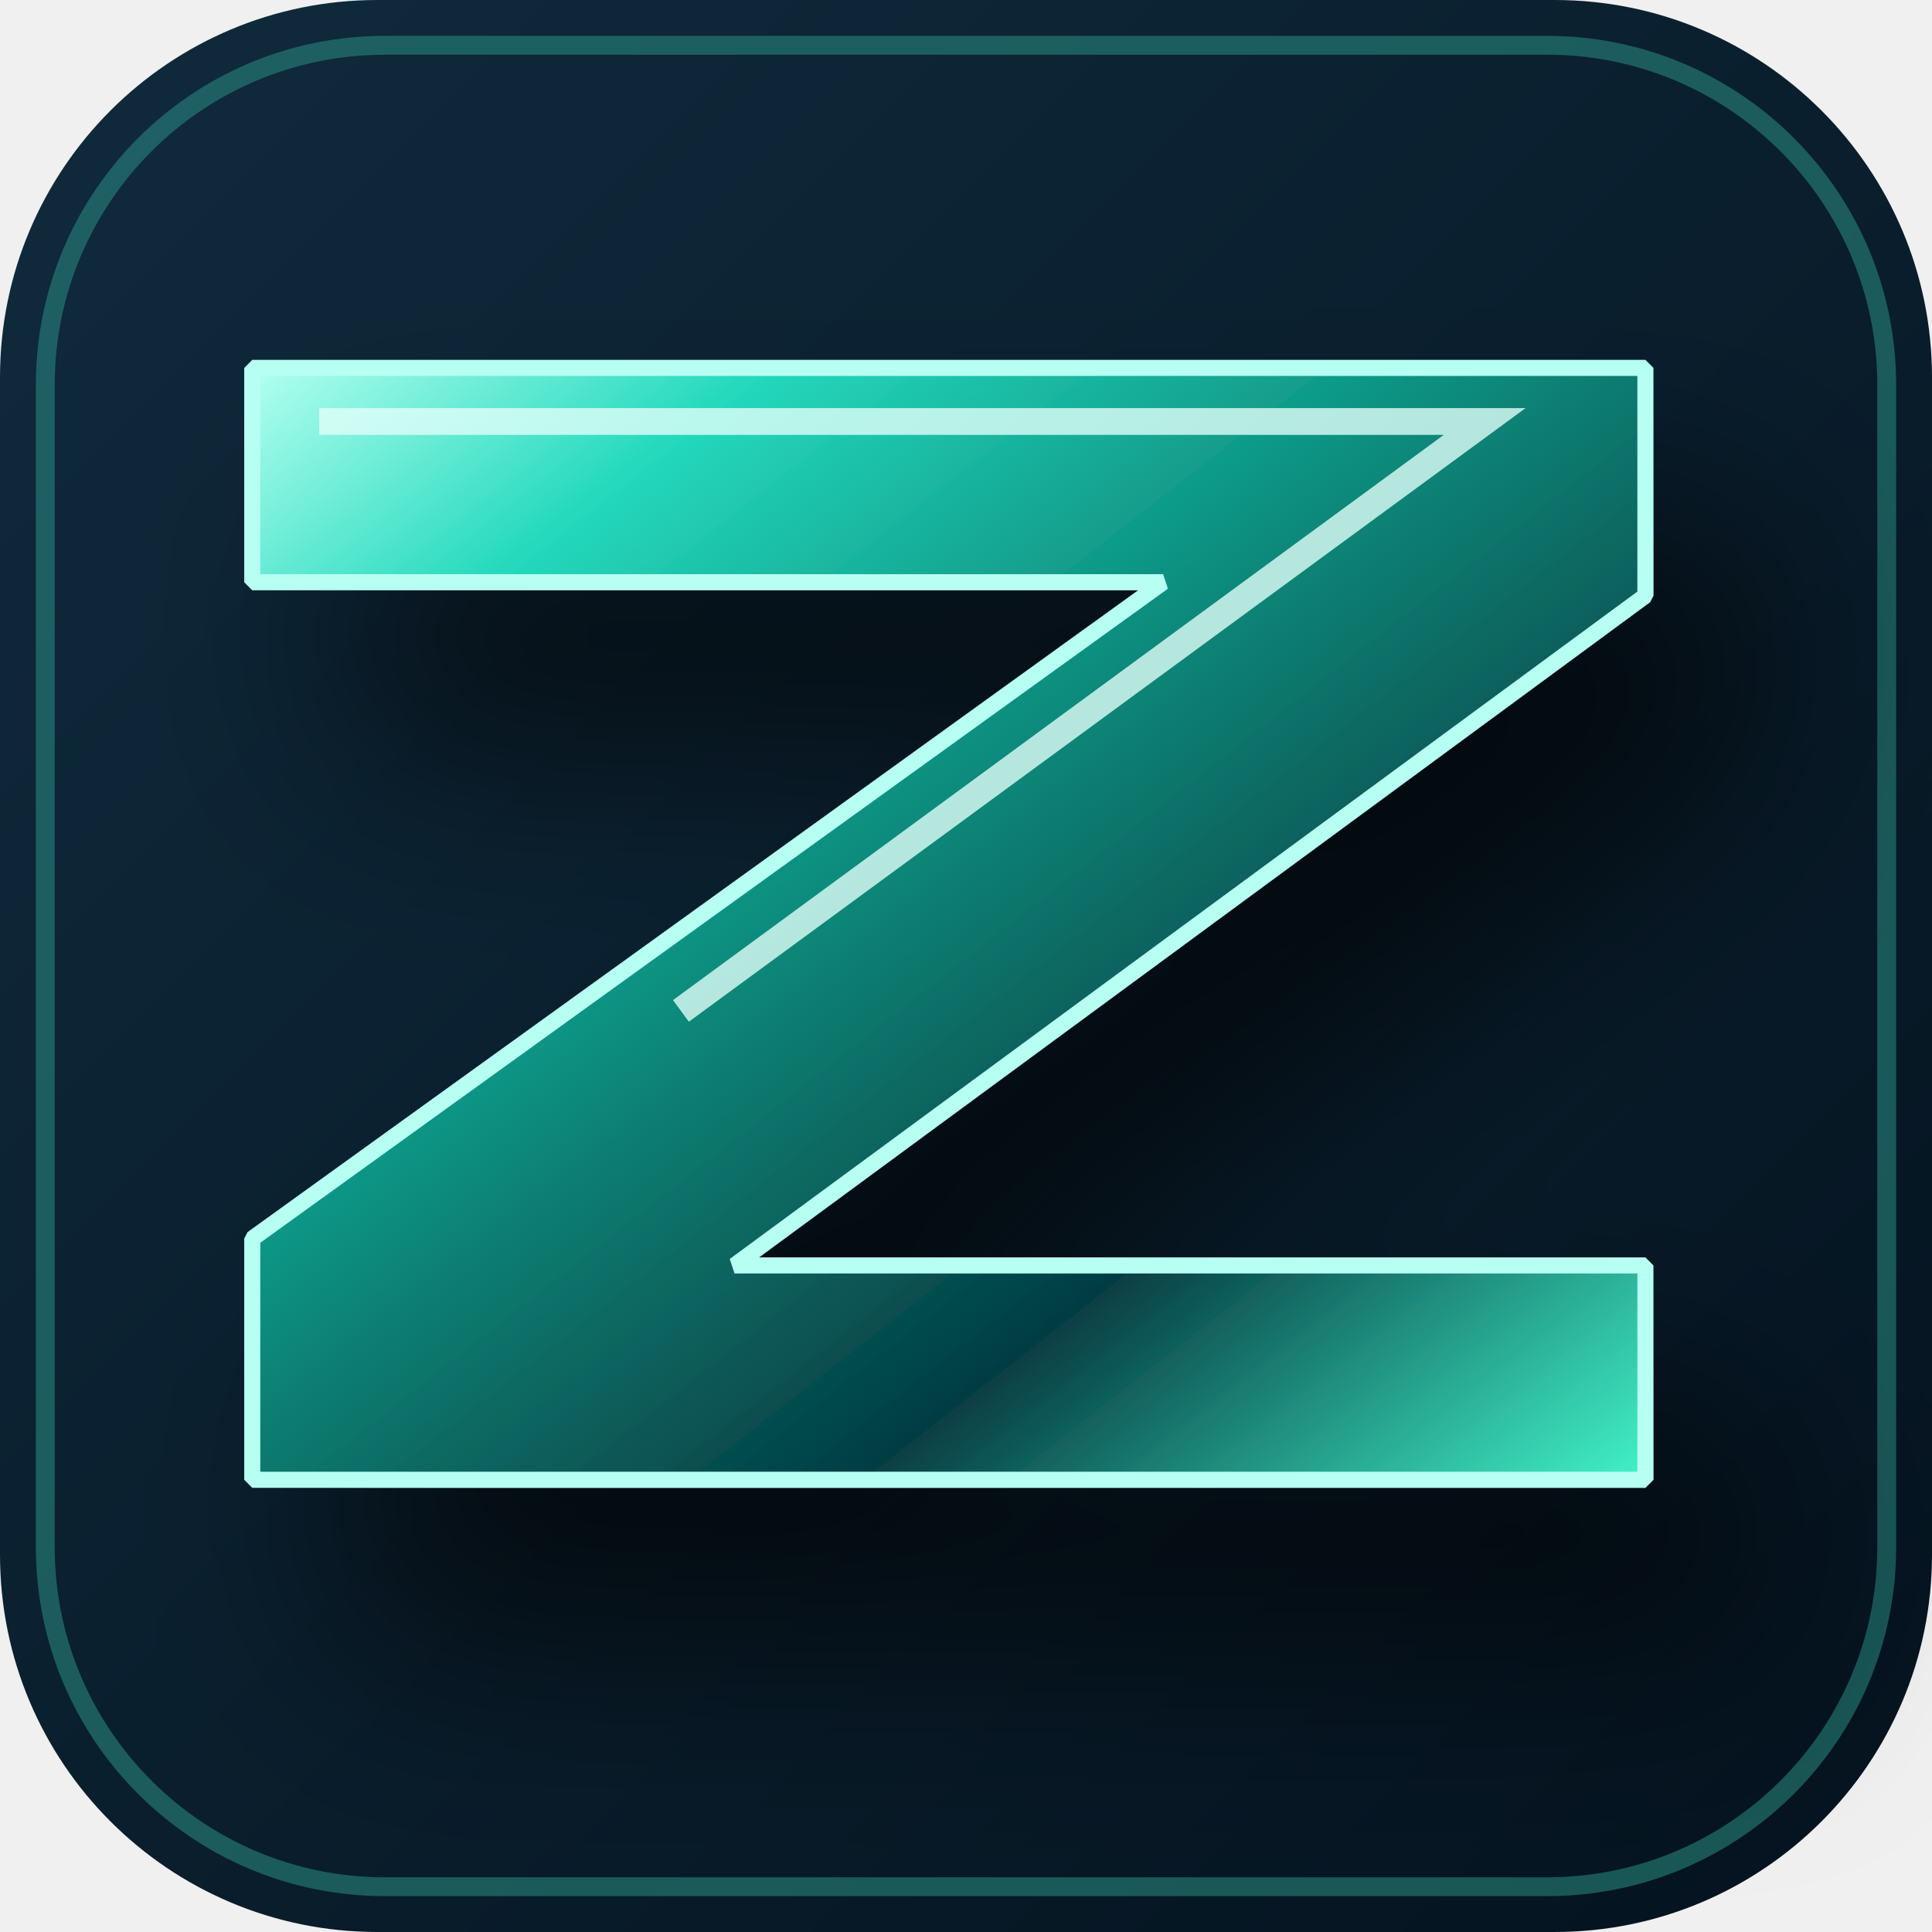
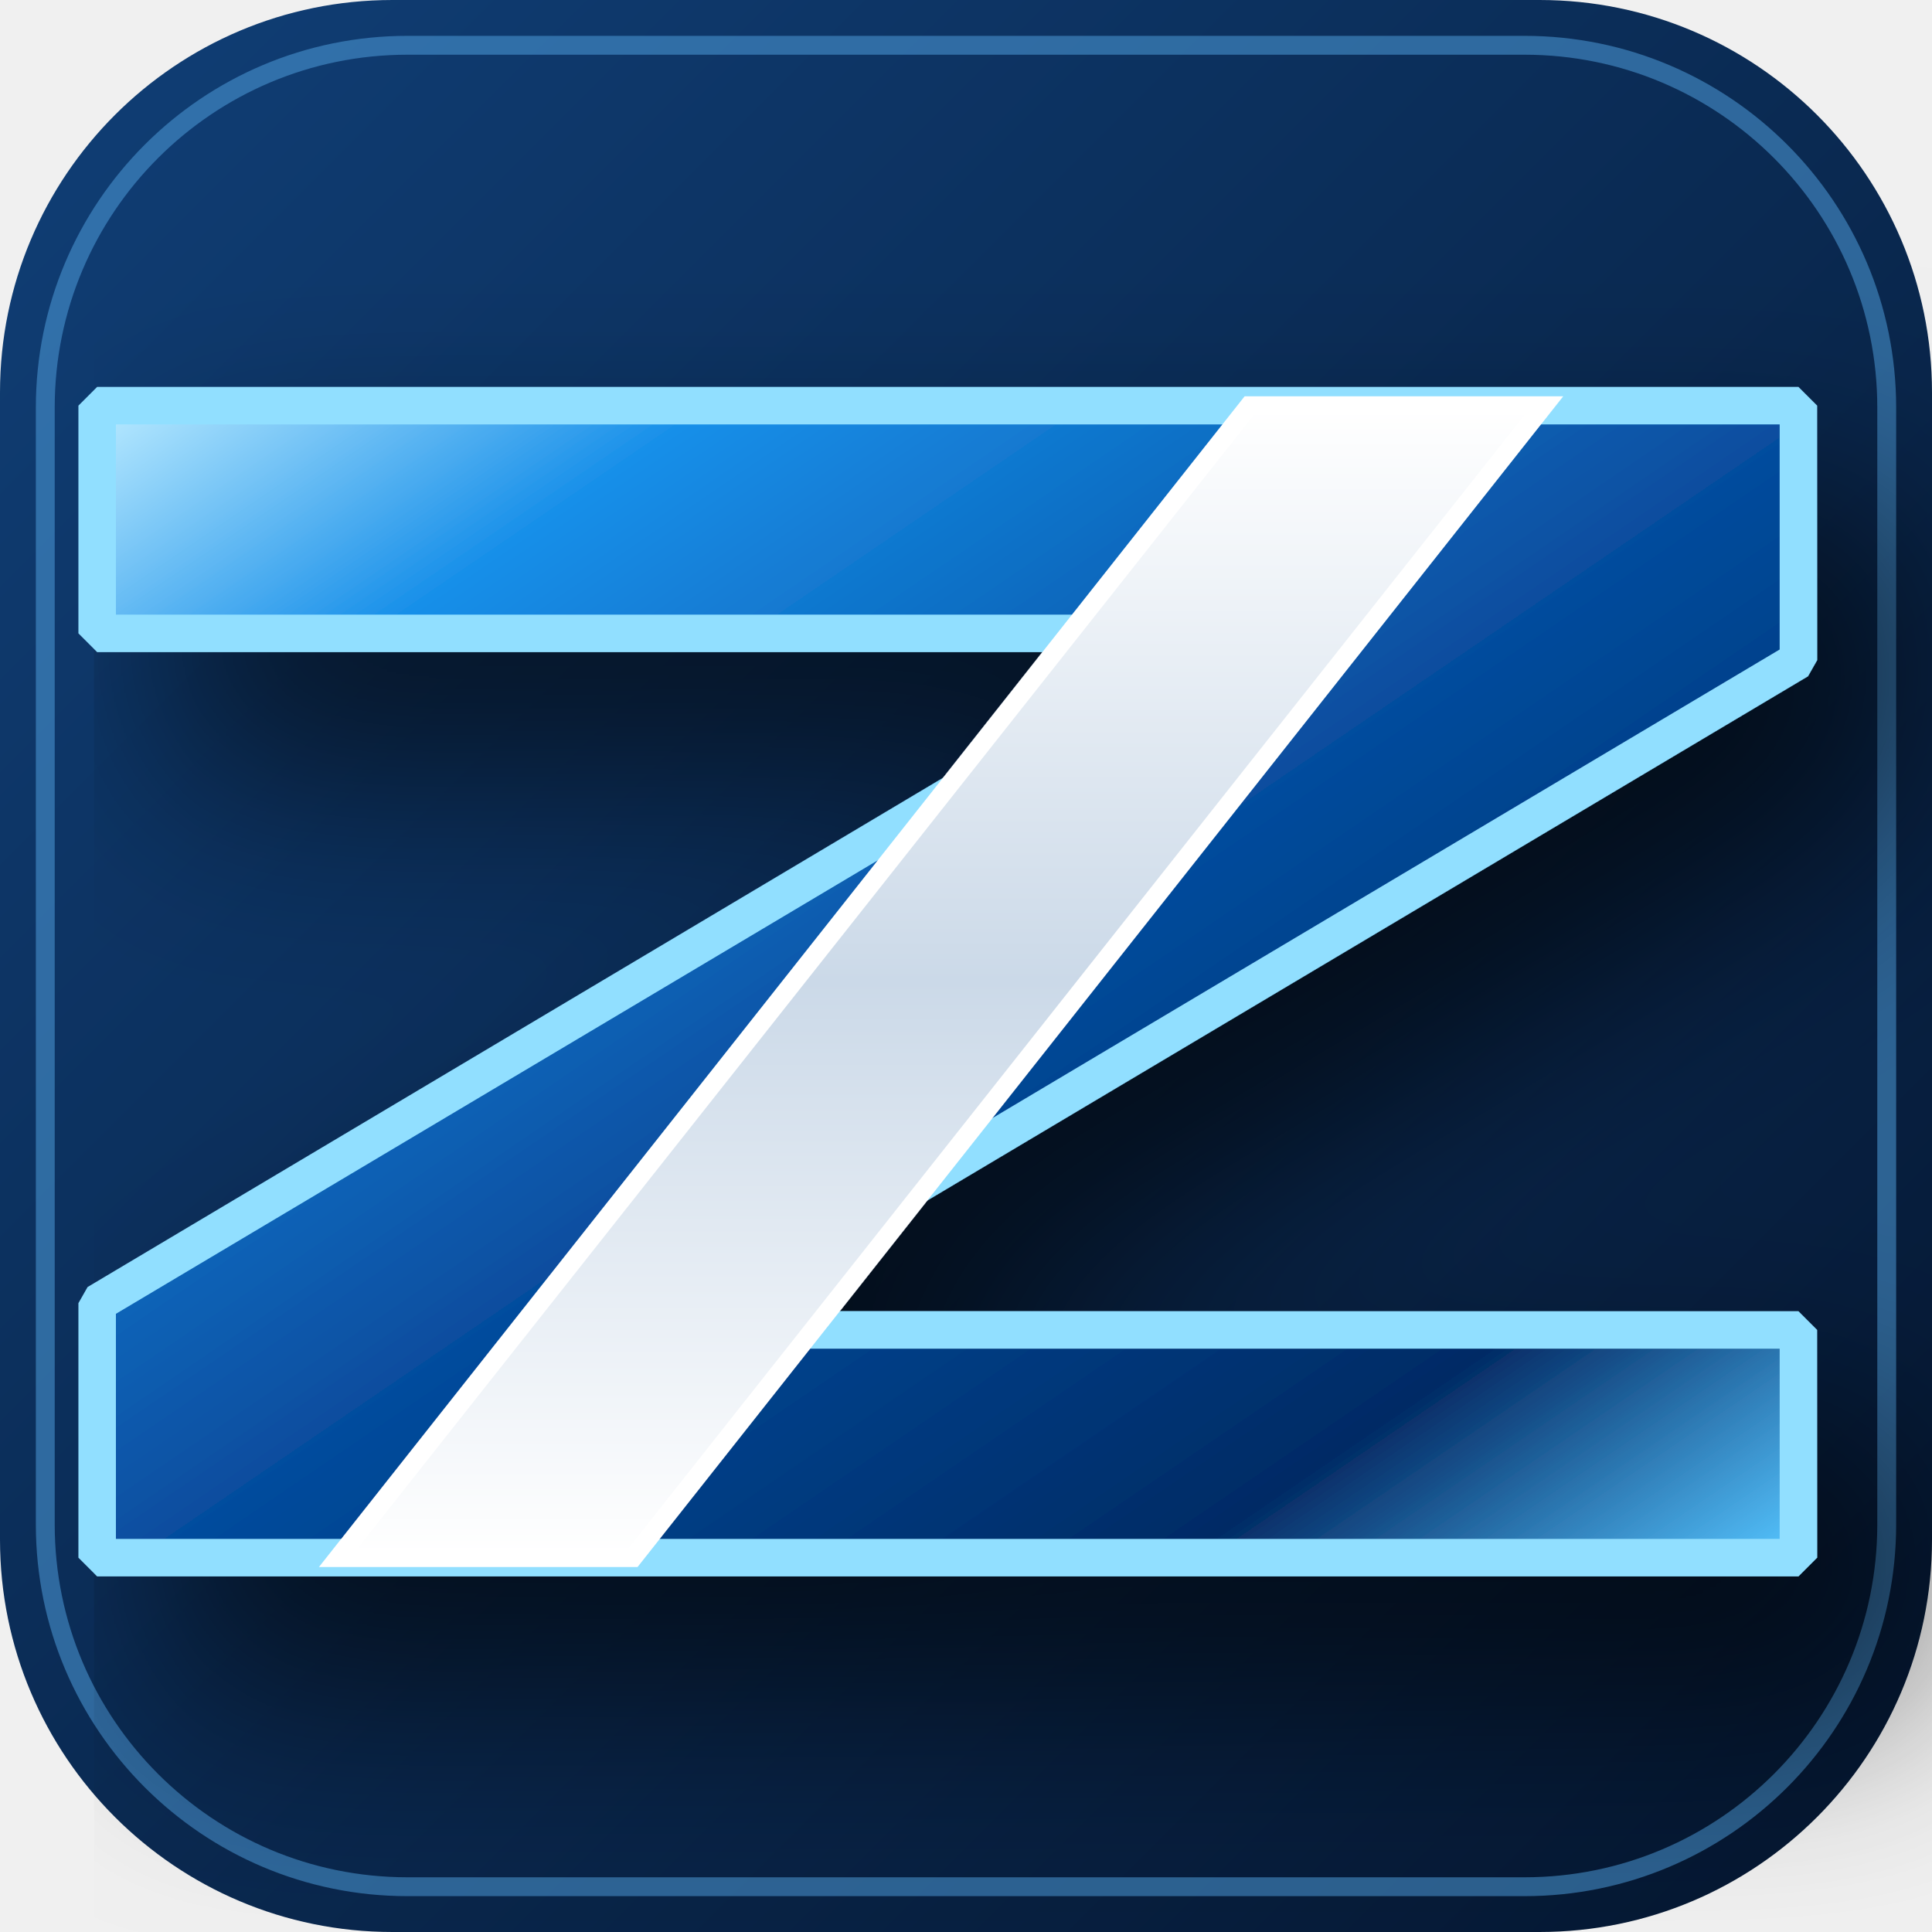
<svg xmlns="http://www.w3.org/2000/svg" viewBox="0 0 512 512">
  <defs>
    <linearGradient id="bg" x1="0" y1="0" x2="1" y2="1">
-       <stop stop-color="#102b3d" />
-       <stop offset="1" stop-color="#04121e" />
+       <stop stop-color="#103f77" />
+       <stop offset="1" stop-color="#04152e" />
    </linearGradient>
-     <linearGradient id="z" x1="0" y1="0" x2="1" y2="1">
-       <stop stop-color="#b4fff0" />
-       <stop offset=".18" stop-color="#25d9bd" />
-       <stop offset=".48" stop-color="#087f72" />
-       <stop offset=".72" stop-color="#063d43" />
-       <stop offset="1" stop-color="#42f3c9" />
+     <linearGradient id="blueZ" x1="0" y1="0" x2="1" y2="1">
+       <stop stop-color="#b9eaff" />
+       <stop offset=".18" stop-color="#178fe9" />
+       <stop offset=".52" stop-color="#064b9c" />
+       <stop offset=".82" stop-color="#032b65" />
+       <stop offset="1" stop-color="#56c5ff" />
    </linearGradient>
-     <filter id="shadow" x="-30%" y="-30%" width="170%" height="180%">
+     <linearGradient id="silver" x1="0" y1="0" x2="0" y2="1">
+       <stop stop-color="#fff" />
+       <stop offset=".5" stop-color="#cbd9e8" />
+       <stop offset="1" stop-color="#fff" />
+     </linearGradient>
+     <filter id="sh" x="-25%" y="-30%" width="160%" height="175%">
      <feGaussianBlur in="SourceAlpha" stdDeviation="8" result="b" />
-       <feOffset dx="8" dy="12" result="o" />
+       <feOffset dy="9" dx="7" result="o" />
      <feComponentTransfer in="o">
        <feFuncA type="linear" slope=".65" />
      </feComponentTransfer>
      <feMerge>
        <feMergeNode />
        <feMergeNode in="SourceGraphic" />
      </feMerge>
    </filter>
  </defs>
-   <rect width="512" height="512" rx="100" fill="url(#bg)" />
-   <rect x="12" y="12" width="488" height="488" rx="90" fill="none" stroke="#2b8e83" stroke-opacity=".55" stroke-width="5" />
-   <g transform="translate(42 62) scale(3.55)" filter="url(#shadow)">
-     <path d="M7 10H111V27L43 77H111V93H7V75L75 26H7Z" fill="url(#z)" stroke="#b7fff2" stroke-width="1.2" stroke-linejoin="bevel" />
-     <path d="M12 14H99L39 58" fill="none" stroke="#e0fff9" stroke-opacity=".8" stroke-width="2" />
+   <rect width="512" height="512" rx="104" fill="url(#bg)" />
+   <rect x="12" y="12" width="488" height="488" rx="96" fill="none" stroke="#4d9ad9" stroke-opacity=".55" stroke-width="5" />
+   <g transform="translate(8 72) scale(3.55)" filter="url(#sh)">
+     <path d="M5 10H132V29L48 79H132V96H5V77L89 27H5Z" fill="url(#blueZ)" stroke="#91dfff" stroke-width="2.8" stroke-linejoin="bevel" />
+     <path d="M91 10H113L45 96H23Z" fill="url(#silver)" stroke="#fff" stroke-width="1.4" />
  </g>
</svg>
